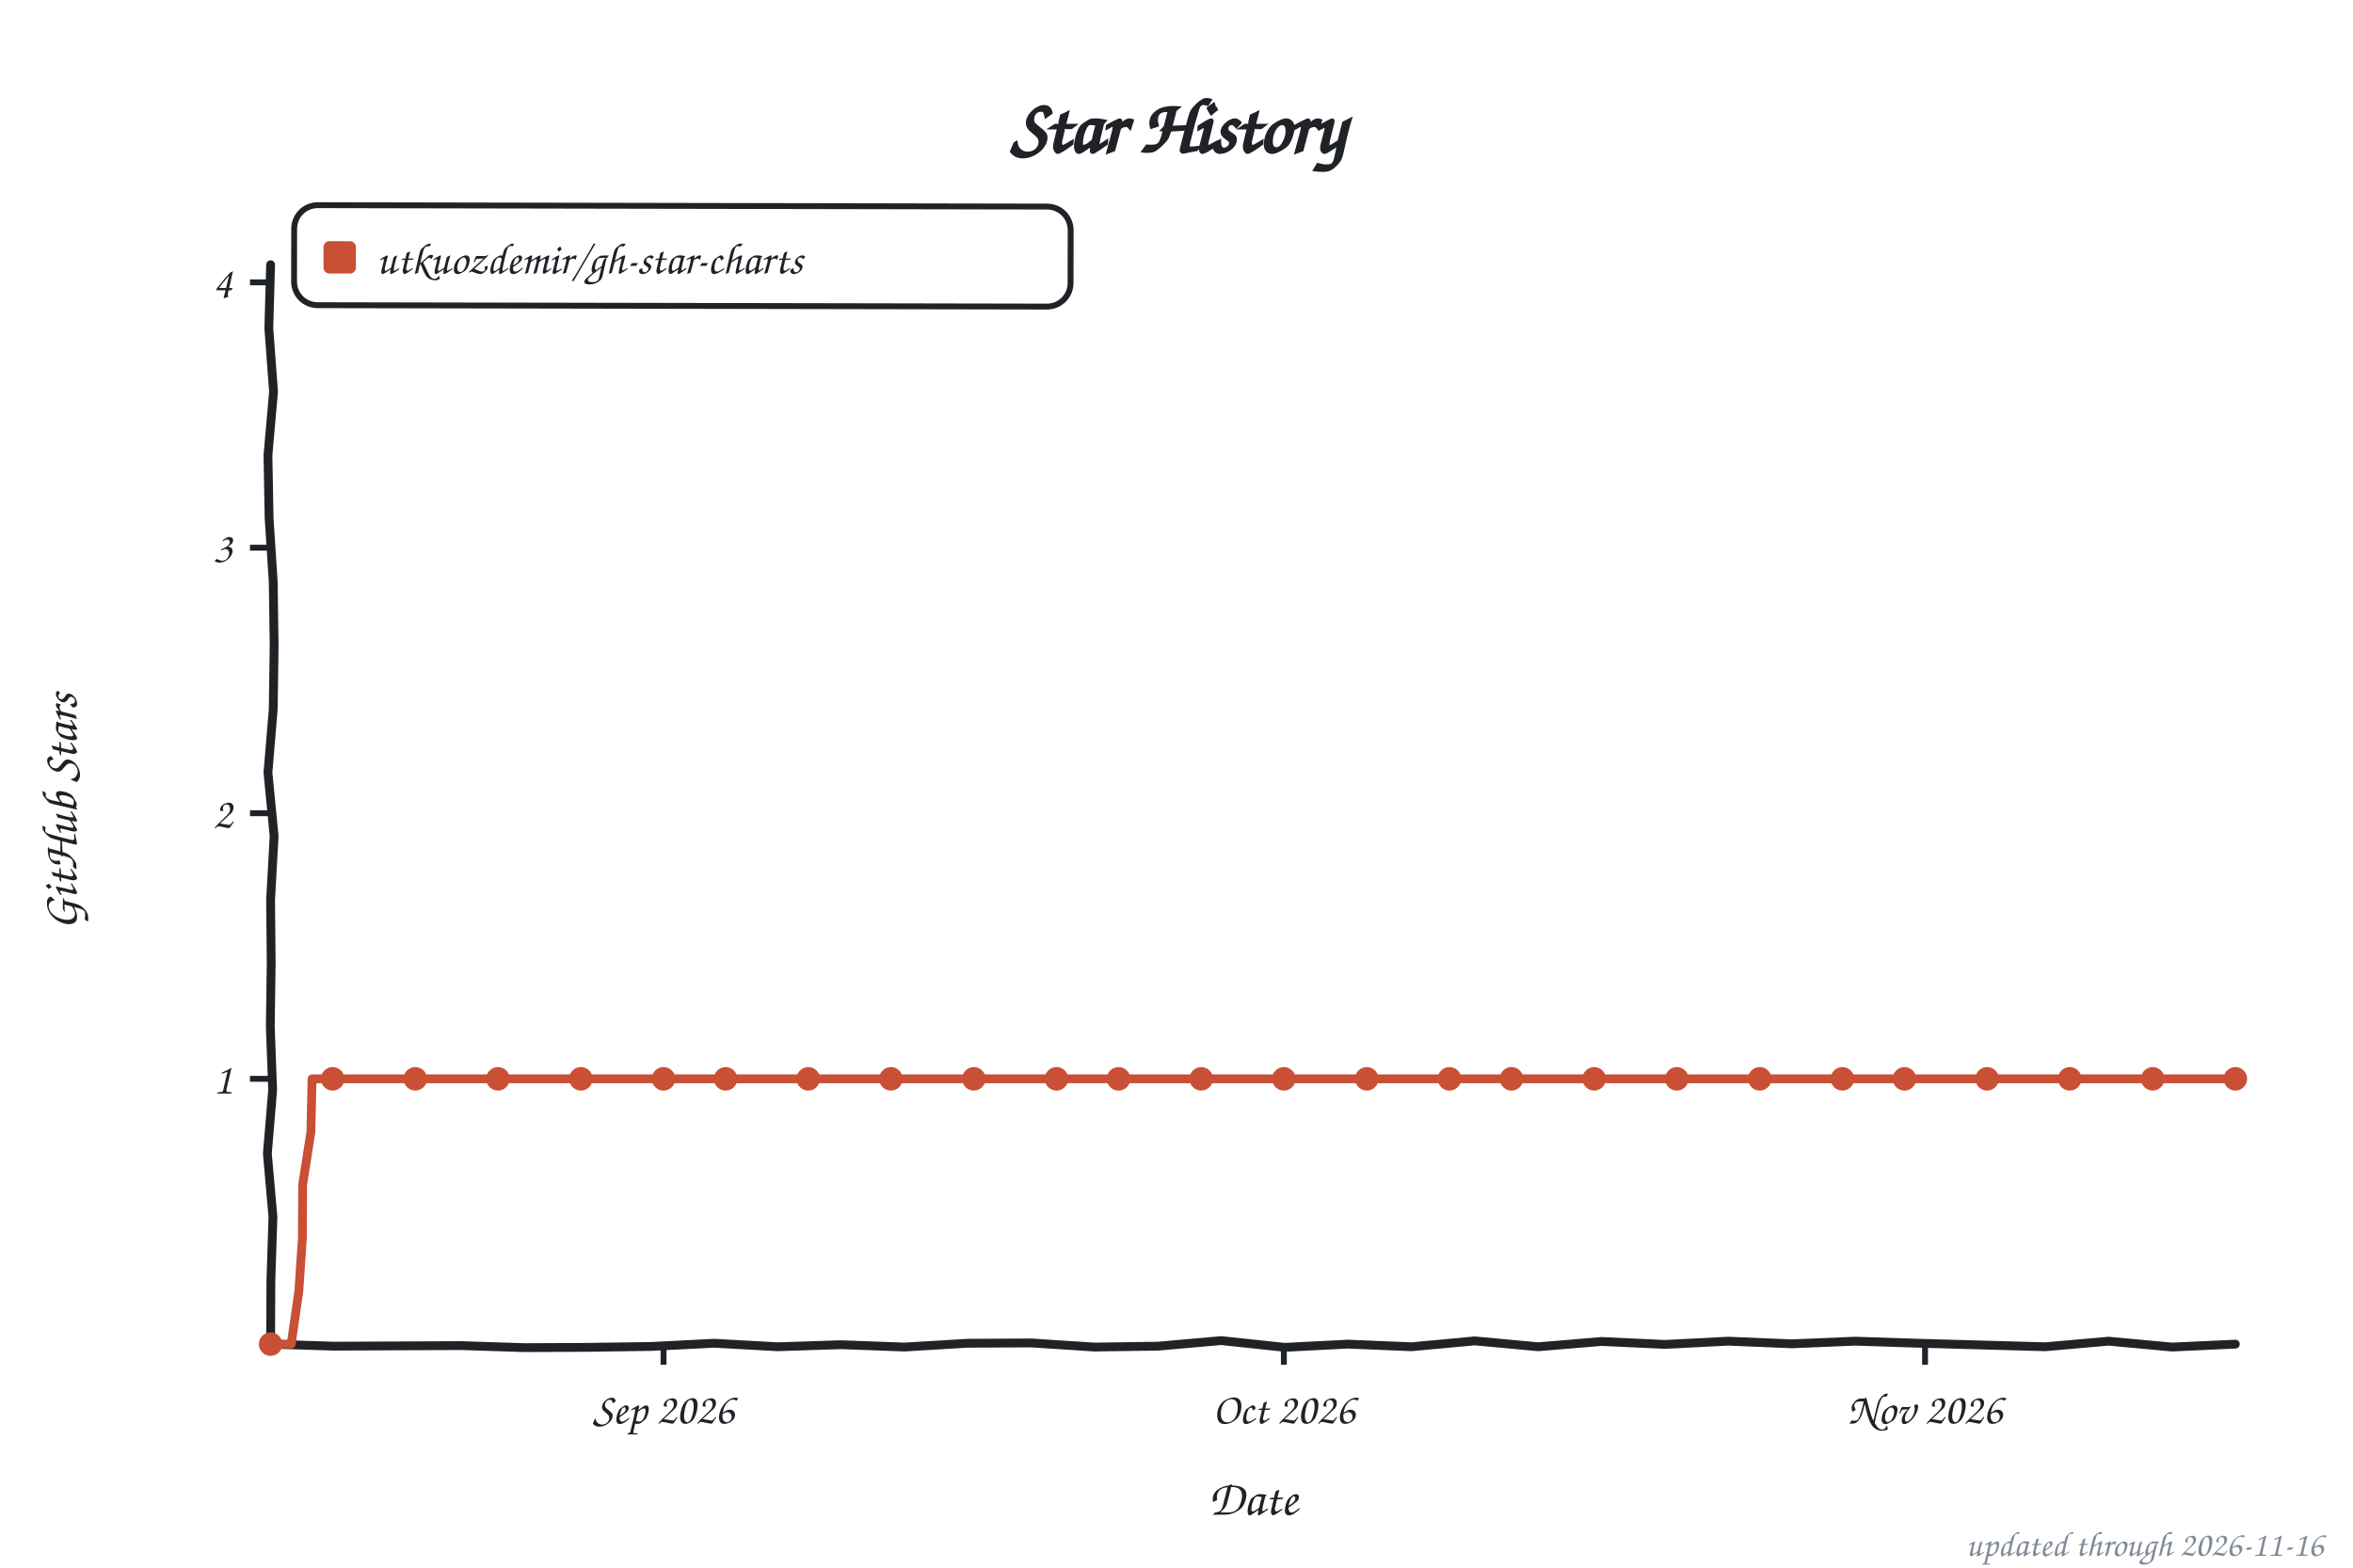
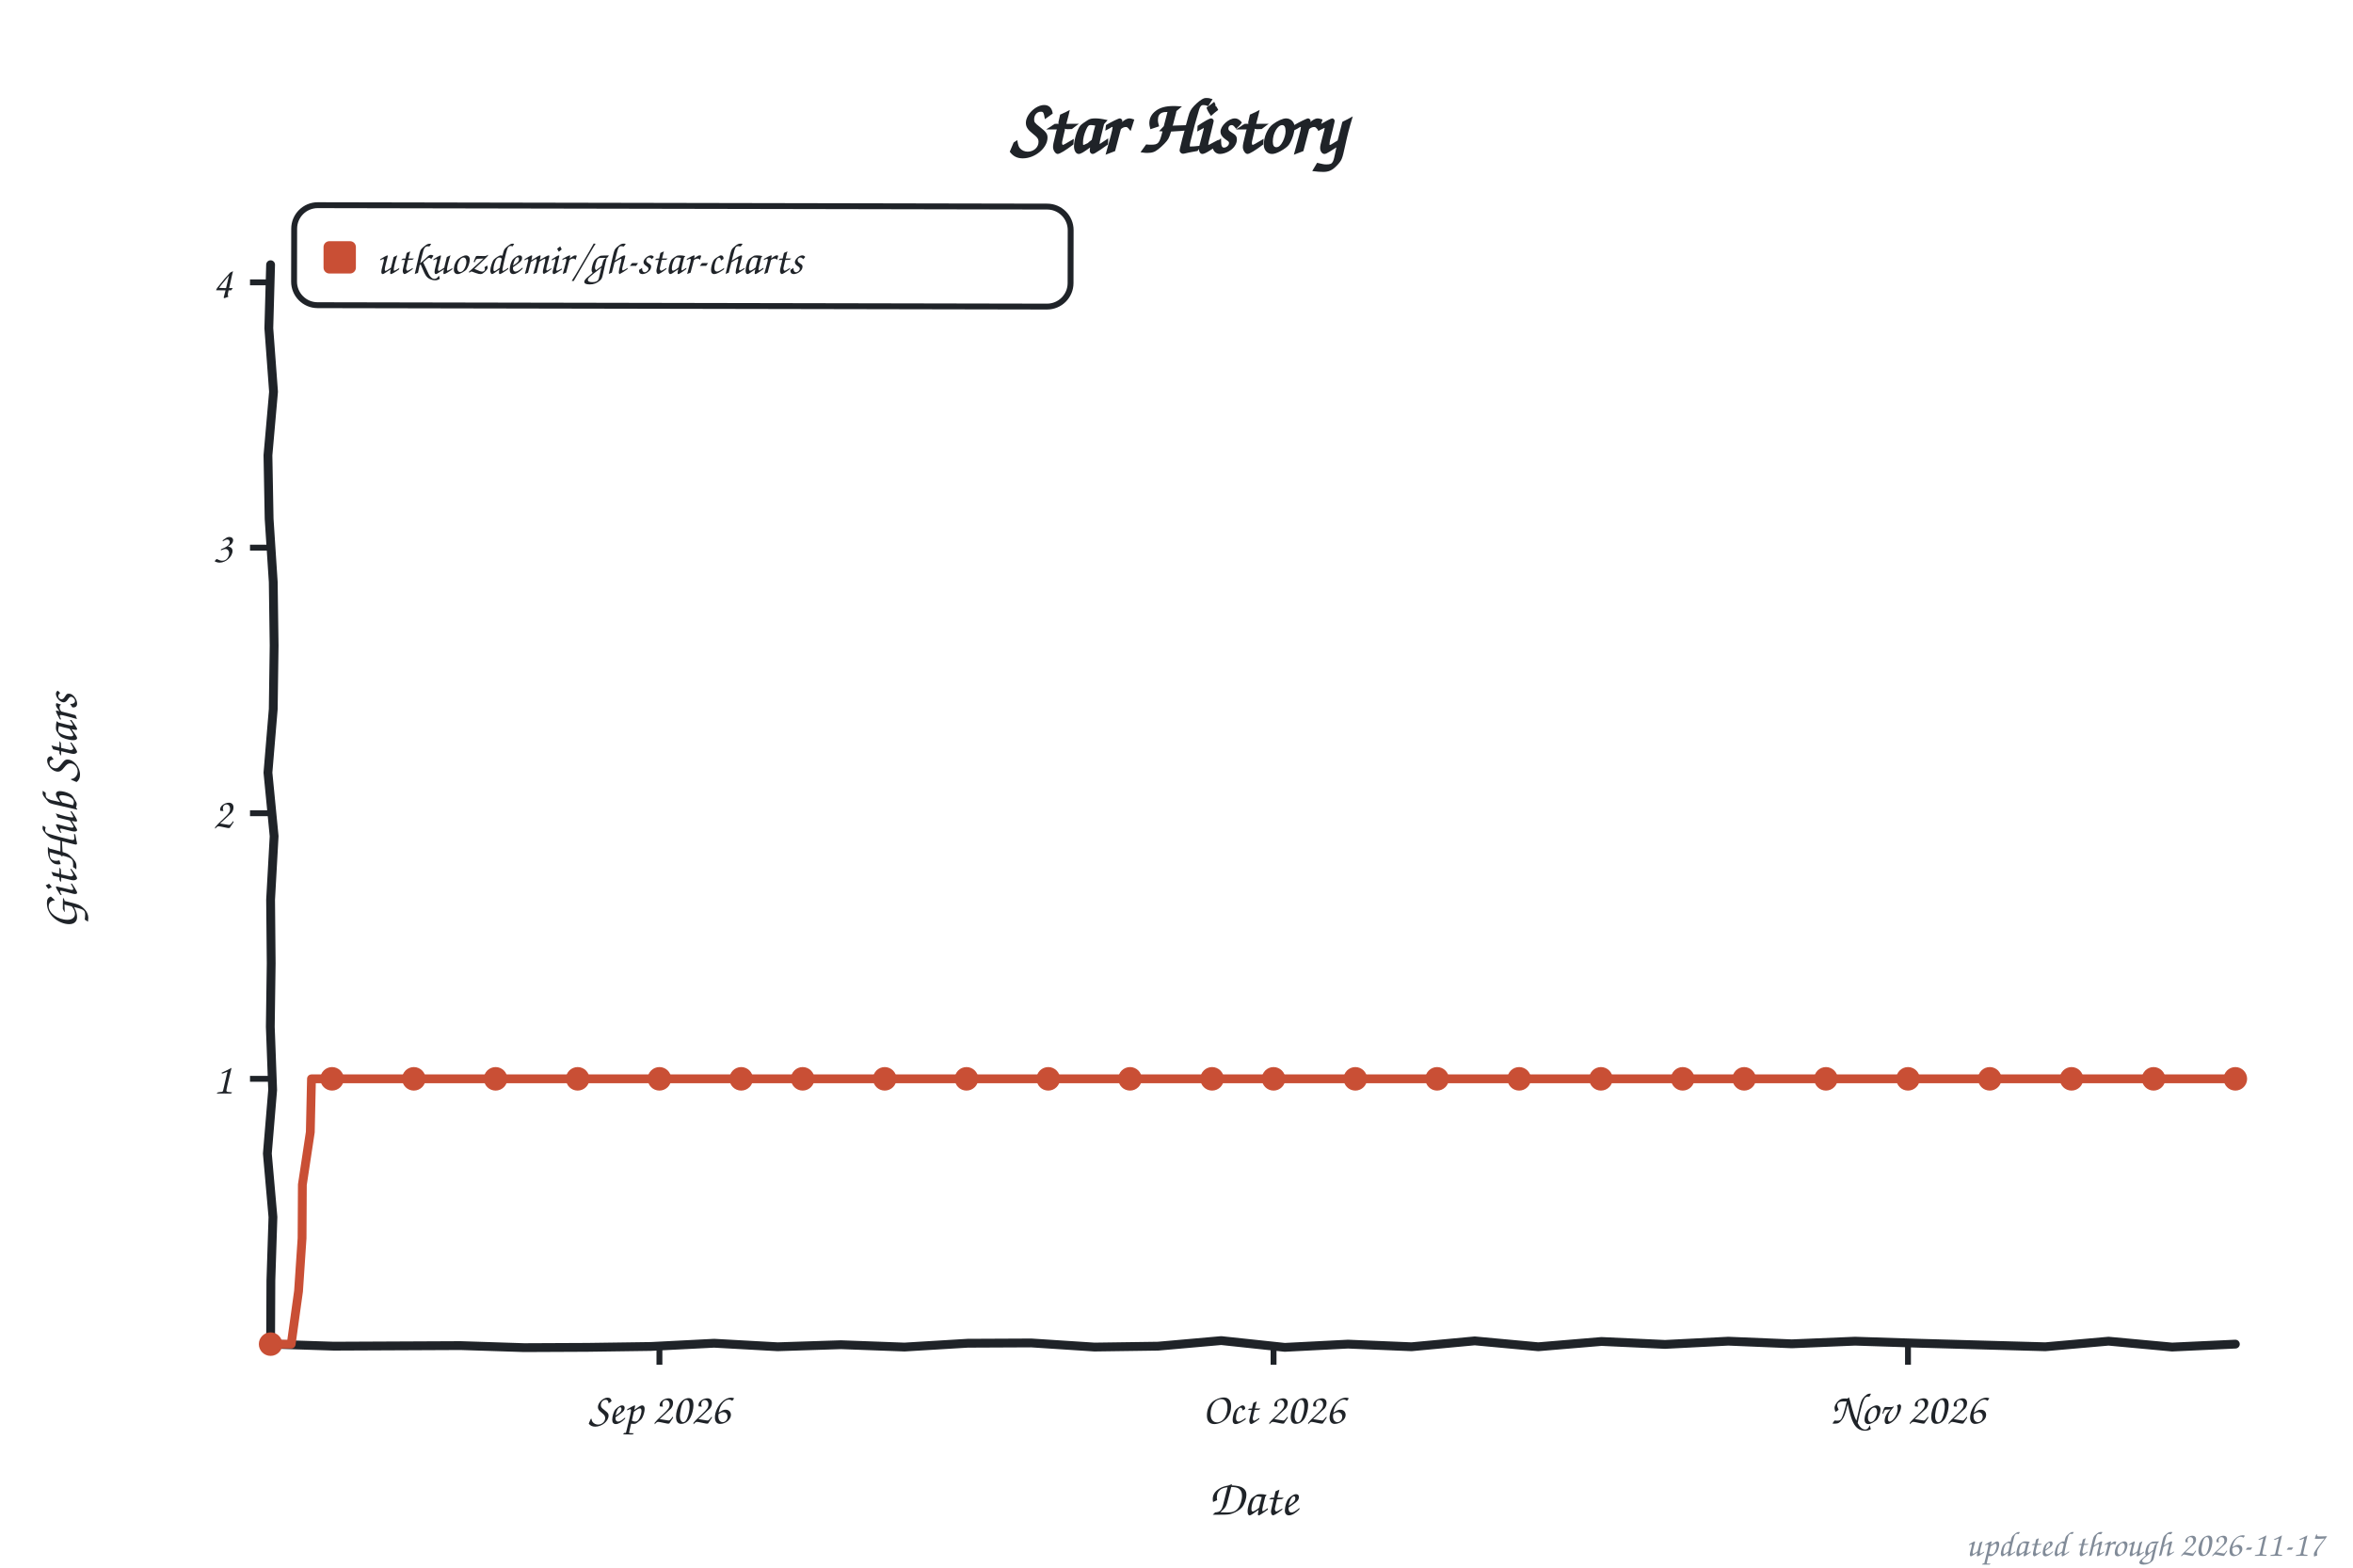
<svg xmlns="http://www.w3.org/2000/svg" width="800" height="533" viewBox="0 0 800 533" role="img" aria-label="Star history of utkuozdemir/gh-star-charts">
  <style>text{font-family:"Comic Sans MS","Chalkboard SE","Comic Neue","Marker Felt",cursive}</style>
  <text x="400" y="52" font-size="26" font-weight="bold" text-anchor="middle" fill="#1f2328">Star History</text>
  <rect x="100" y="70" width="264" height="34" rx="8" fill="none" stroke="#1f2328" stroke-width="2" transform="rotate(0.11 232 87)" />
  <rect x="110" y="82" width="11" height="11" rx="2" fill="#c94f35" />
  <text x="128" y="93" font-size="15" fill="#1f2328" textLength="225" lengthAdjust="spacingAndGlyphs">utkuozdemir/gh-star-charts</text>
  <line x1="85" y1="366.8" x2="92" y2="366.8" stroke="#1f2328" stroke-width="2" />
  <text x="79" y="371.8" font-size="15" text-anchor="end" fill="#1f2328">1</text>
  <line x1="85" y1="276.5" x2="92" y2="276.5" stroke="#1f2328" stroke-width="2" />
  <text x="79" y="281.5" font-size="15" text-anchor="end" fill="#1f2328">2</text>
  <line x1="85" y1="186.2" x2="92" y2="186.2" stroke="#1f2328" stroke-width="2" />
  <text x="79" y="191.2" font-size="15" text-anchor="end" fill="#1f2328">3</text>
  <line x1="85" y1="96.0" x2="92" y2="96.0" stroke="#1f2328" stroke-width="2" />
  <text x="79" y="101.0" font-size="15" text-anchor="end" fill="#1f2328">4</text>
-   <line x1="225.6" y1="457" x2="225.6" y2="464" stroke="#1f2328" stroke-width="2" />
-   <text x="225.6" y="484" font-size="15" text-anchor="middle" fill="#1f2328">Sep 2026</text>
-   <line x1="436.5" y1="457" x2="436.5" y2="464" stroke="#1f2328" stroke-width="2" />
-   <text x="436.5" y="484" font-size="15" text-anchor="middle" fill="#1f2328">Oct 2026</text>
-   <line x1="654.5" y1="457" x2="654.5" y2="464" stroke="#1f2328" stroke-width="2" />
-   <text x="654.5" y="484" font-size="15" text-anchor="middle" fill="#1f2328">Nov 2026</text>
+   <line x1="224.2" y1="457" x2="224.2" y2="464" stroke="#1f2328" stroke-width="2" />
+   <text x="224.2" y="484" font-size="15" text-anchor="middle" fill="#1f2328">Sep 2026</text>
+   <line x1="433.0" y1="457" x2="433.0" y2="464" stroke="#1f2328" stroke-width="2" />
+   <text x="433.0" y="484" font-size="15" text-anchor="middle" fill="#1f2328">Oct 2026</text>
+   <line x1="648.7" y1="457" x2="648.7" y2="464" stroke="#1f2328" stroke-width="2" />
+   <text x="648.7" y="484" font-size="15" text-anchor="middle" fill="#1f2328">Nov 2026</text>
  <text x="426" y="515" font-size="17" text-anchor="middle" fill="#1f2328">Date</text>
  <text x="26" y="276" font-size="17" text-anchor="middle" fill="#1f2328" transform="rotate(-90 26 276)">GitHub Stars</text>
  <path d="M 92.0,90.0 L 91.4,111.6 L 93.0,133.2 L 91.1,154.8 L 91.5,176.4 L 92.9,197.9 L 93.2,219.5 L 92.9,241.1 L 91.1,262.7 L 93.2,284.3 L 92.0,305.9 L 92.2,327.5 L 91.9,349.1 L 92.7,370.6 L 90.9,392.2 L 92.8,413.8 L 92.1,435.4 L 92.0,457.0 L 113.5,457.7 L 135.1,457.6 L 156.6,457.5 L 178.2,458.2 L 199.7,458.1 L 221.3,457.8 L 242.8,456.7 L 264.4,457.9 L 285.9,457.2 L 307.5,458.0 L 329.0,456.7 L 350.6,456.6 L 372.1,458.0 L 393.7,457.7 L 415.2,455.8 L 436.8,458.1 L 458.3,457.0 L 479.9,457.9 L 501.4,455.9 L 523.0,457.9 L 544.5,456.1 L 566.1,457.1 L 587.6,456.0 L 609.2,456.9 L 630.7,456.0 L 652.3,456.7 L 673.8,457.3 L 695.4,457.9 L 716.9,456.0 L 738.5,458.0 L 760.0,457.0" fill="none" stroke="#1f2328" stroke-width="3" stroke-linecap="round" stroke-linejoin="round" />
-   <path d="M 92.0,457.0 L 99.0,457.0 L 101.6,439.0 L 102.8,421.0 L 102.9,402.8 L 105.7,384.9 L 106.1,366.8 L 113.1,366.8 L 120.1,366.8 L 127.2,366.8 L 134.2,366.8 L 141.2,366.8 L 148.3,366.8 L 155.3,366.8 L 162.3,366.8 L 169.3,366.8 L 176.4,366.8 L 183.4,366.8 L 190.4,366.8 L 197.5,366.8 L 204.5,366.8 L 211.5,366.8 L 218.6,366.8 L 225.6,366.8 L 232.6,366.8 L 239.7,366.8 L 246.7,366.8 L 253.7,366.8 L 260.8,366.8 L 267.8,366.8 L 274.8,366.8 L 281.9,366.8 L 288.9,366.8 L 295.9,366.8 L 302.9,366.8 L 310.0,366.8 L 317.0,366.8 L 324.0,366.8 L 331.1,366.8 L 338.1,366.8 L 345.1,366.8 L 352.2,366.8 L 359.2,366.8 L 366.2,366.8 L 373.3,366.8 L 380.3,366.8 L 387.3,366.8 L 394.4,366.8 L 401.4,366.8 L 408.4,366.8 L 415.5,366.8 L 422.5,366.8 L 429.5,366.8 L 436.5,366.8 L 443.6,366.8 L 450.6,366.8 L 457.6,366.8 L 464.7,366.8 L 471.7,366.8 L 478.7,366.8 L 485.8,366.8 L 492.8,366.8 L 499.8,366.8 L 506.9,366.8 L 513.9,366.8 L 520.9,366.8 L 528.0,366.8 L 535.0,366.8 L 542.0,366.8 L 549.1,366.8 L 556.1,366.8 L 563.1,366.8 L 570.1,366.8 L 577.2,366.8 L 584.2,366.8 L 591.2,366.8 L 598.3,366.8 L 605.3,366.8 L 612.3,366.8 L 619.4,366.8 L 626.4,366.8 L 633.4,366.8 L 640.5,366.8 L 647.5,366.8 L 654.5,366.8 L 661.6,366.8 L 668.6,366.8 L 675.6,366.8 L 682.7,366.8 L 689.7,366.8 L 696.7,366.8 L 703.7,366.8 L 710.8,366.8 L 717.8,366.8 L 724.8,366.8 L 731.9,366.8 L 738.9,366.8 L 745.9,366.8 L 753.0,366.8 L 760.0,366.8" fill="none" stroke="#c94f35" stroke-width="3" stroke-linecap="round" stroke-linejoin="round" />
+   <path d="M 92.0,457.0 L 99.0,457.0 L 101.5,439.0 L 102.7,421.0 L 102.8,402.8 L 105.5,384.9 L 105.9,366.8 L 112.9,366.8 L 119.8,366.8 L 126.8,366.8 L 133.8,366.8 L 140.7,366.8 L 147.7,366.8 L 154.6,366.8 L 161.6,366.8 L 168.5,366.8 L 175.5,366.8 L 182.5,366.8 L 189.4,366.8 L 196.4,366.8 L 203.3,366.8 L 210.3,366.8 L 217.2,366.8 L 224.2,366.8 L 231.2,366.8 L 238.1,366.8 L 245.1,366.8 L 252.0,366.8 L 259.0,366.8 L 266.0,366.8 L 272.9,366.8 L 279.9,366.8 L 286.8,366.8 L 293.8,366.8 L 300.8,366.8 L 307.7,366.8 L 314.7,366.8 L 321.6,366.8 L 328.6,366.8 L 335.5,366.8 L 342.5,366.8 L 349.5,366.8 L 356.4,366.8 L 363.4,366.8 L 370.3,366.8 L 377.3,366.8 L 384.2,366.8 L 391.2,366.8 L 398.2,366.8 L 405.1,366.8 L 412.1,366.8 L 419.0,366.8 L 426.0,366.8 L 433.0,366.8 L 439.9,366.8 L 446.9,366.8 L 453.8,366.8 L 460.8,366.8 L 467.8,366.8 L 474.7,366.8 L 481.7,366.8 L 488.6,366.8 L 495.6,366.8 L 502.5,366.8 L 509.5,366.8 L 516.5,366.8 L 523.4,366.8 L 530.4,366.8 L 537.3,366.8 L 544.3,366.8 L 551.2,366.8 L 558.2,366.8 L 565.2,366.8 L 572.1,366.8 L 579.1,366.8 L 586.0,366.8 L 593.0,366.8 L 600.0,366.8 L 606.9,366.8 L 613.9,366.8 L 620.8,366.8 L 627.8,366.8 L 634.8,366.8 L 641.7,366.8 L 648.7,366.8 L 655.6,366.8 L 662.6,366.8 L 669.5,366.8 L 676.5,366.8 L 683.5,366.8 L 690.4,366.8 L 697.4,366.8 L 704.3,366.8 L 711.3,366.8 L 718.2,366.8 L 725.2,366.8 L 732.2,366.8 L 739.1,366.8 L 746.1,366.8 L 753.0,366.8 L 760.0,366.8" fill="none" stroke="#c94f35" stroke-width="3" stroke-linecap="round" stroke-linejoin="round" />
  <circle cx="92.0" cy="457.0" r="4" fill="#c94f35" />
-   <circle cx="113.1" cy="366.8" r="4" fill="#c94f35" />
-   <circle cx="141.2" cy="366.8" r="4" fill="#c94f35" />
-   <circle cx="169.3" cy="366.8" r="4" fill="#c94f35" />
-   <circle cx="197.5" cy="366.8" r="4" fill="#c94f35" />
-   <circle cx="225.6" cy="366.8" r="4" fill="#c94f35" />
-   <circle cx="246.7" cy="366.8" r="4" fill="#c94f35" />
-   <circle cx="274.8" cy="366.8" r="4" fill="#c94f35" />
-   <circle cx="302.9" cy="366.8" r="4" fill="#c94f35" />
-   <circle cx="331.1" cy="366.8" r="4" fill="#c94f35" />
-   <circle cx="359.2" cy="366.8" r="4" fill="#c94f35" />
-   <circle cx="380.3" cy="366.8" r="4" fill="#c94f35" />
-   <circle cx="408.4" cy="366.8" r="4" fill="#c94f35" />
-   <circle cx="436.5" cy="366.8" r="4" fill="#c94f35" />
-   <circle cx="464.7" cy="366.8" r="4" fill="#c94f35" />
-   <circle cx="492.8" cy="366.8" r="4" fill="#c94f35" />
-   <circle cx="513.9" cy="366.8" r="4" fill="#c94f35" />
-   <circle cx="542.0" cy="366.8" r="4" fill="#c94f35" />
-   <circle cx="570.1" cy="366.8" r="4" fill="#c94f35" />
-   <circle cx="598.3" cy="366.8" r="4" fill="#c94f35" />
-   <circle cx="626.4" cy="366.8" r="4" fill="#c94f35" />
-   <circle cx="647.5" cy="366.8" r="4" fill="#c94f35" />
-   <circle cx="675.6" cy="366.8" r="4" fill="#c94f35" />
-   <circle cx="703.7" cy="366.8" r="4" fill="#c94f35" />
-   <circle cx="731.9" cy="366.8" r="4" fill="#c94f35" />
+   <circle cx="112.9" cy="366.8" r="4" fill="#c94f35" />
+   <circle cx="140.7" cy="366.8" r="4" fill="#c94f35" />
+   <circle cx="168.5" cy="366.8" r="4" fill="#c94f35" />
+   <circle cx="196.4" cy="366.8" r="4" fill="#c94f35" />
+   <circle cx="224.2" cy="366.8" r="4" fill="#c94f35" />
+   <circle cx="252.0" cy="366.8" r="4" fill="#c94f35" />
+   <circle cx="272.9" cy="366.8" r="4" fill="#c94f35" />
+   <circle cx="300.8" cy="366.8" r="4" fill="#c94f35" />
+   <circle cx="328.6" cy="366.8" r="4" fill="#c94f35" />
+   <circle cx="356.4" cy="366.8" r="4" fill="#c94f35" />
+   <circle cx="384.2" cy="366.8" r="4" fill="#c94f35" />
+   <circle cx="412.1" cy="366.8" r="4" fill="#c94f35" />
+   <circle cx="433.0" cy="366.8" r="4" fill="#c94f35" />
+   <circle cx="460.8" cy="366.8" r="4" fill="#c94f35" />
+   <circle cx="488.6" cy="366.8" r="4" fill="#c94f35" />
+   <circle cx="516.5" cy="366.8" r="4" fill="#c94f35" />
+   <circle cx="544.3" cy="366.8" r="4" fill="#c94f35" />
+   <circle cx="572.1" cy="366.8" r="4" fill="#c94f35" />
+   <circle cx="593.0" cy="366.8" r="4" fill="#c94f35" />
+   <circle cx="620.8" cy="366.8" r="4" fill="#c94f35" />
+   <circle cx="648.7" cy="366.8" r="4" fill="#c94f35" />
+   <circle cx="676.5" cy="366.8" r="4" fill="#c94f35" />
+   <circle cx="704.3" cy="366.8" r="4" fill="#c94f35" />
+   <circle cx="732.2" cy="366.8" r="4" fill="#c94f35" />
  <circle cx="760.0" cy="366.8" r="4" fill="#c94f35" />
-   <text x="790" y="529" font-size="12" text-anchor="end" fill="#818b98">updated through 2026-11-16</text>
+   <text x="790" y="529" font-size="12" text-anchor="end" fill="#818b98">updated through 2026-11-17</text>
</svg>
